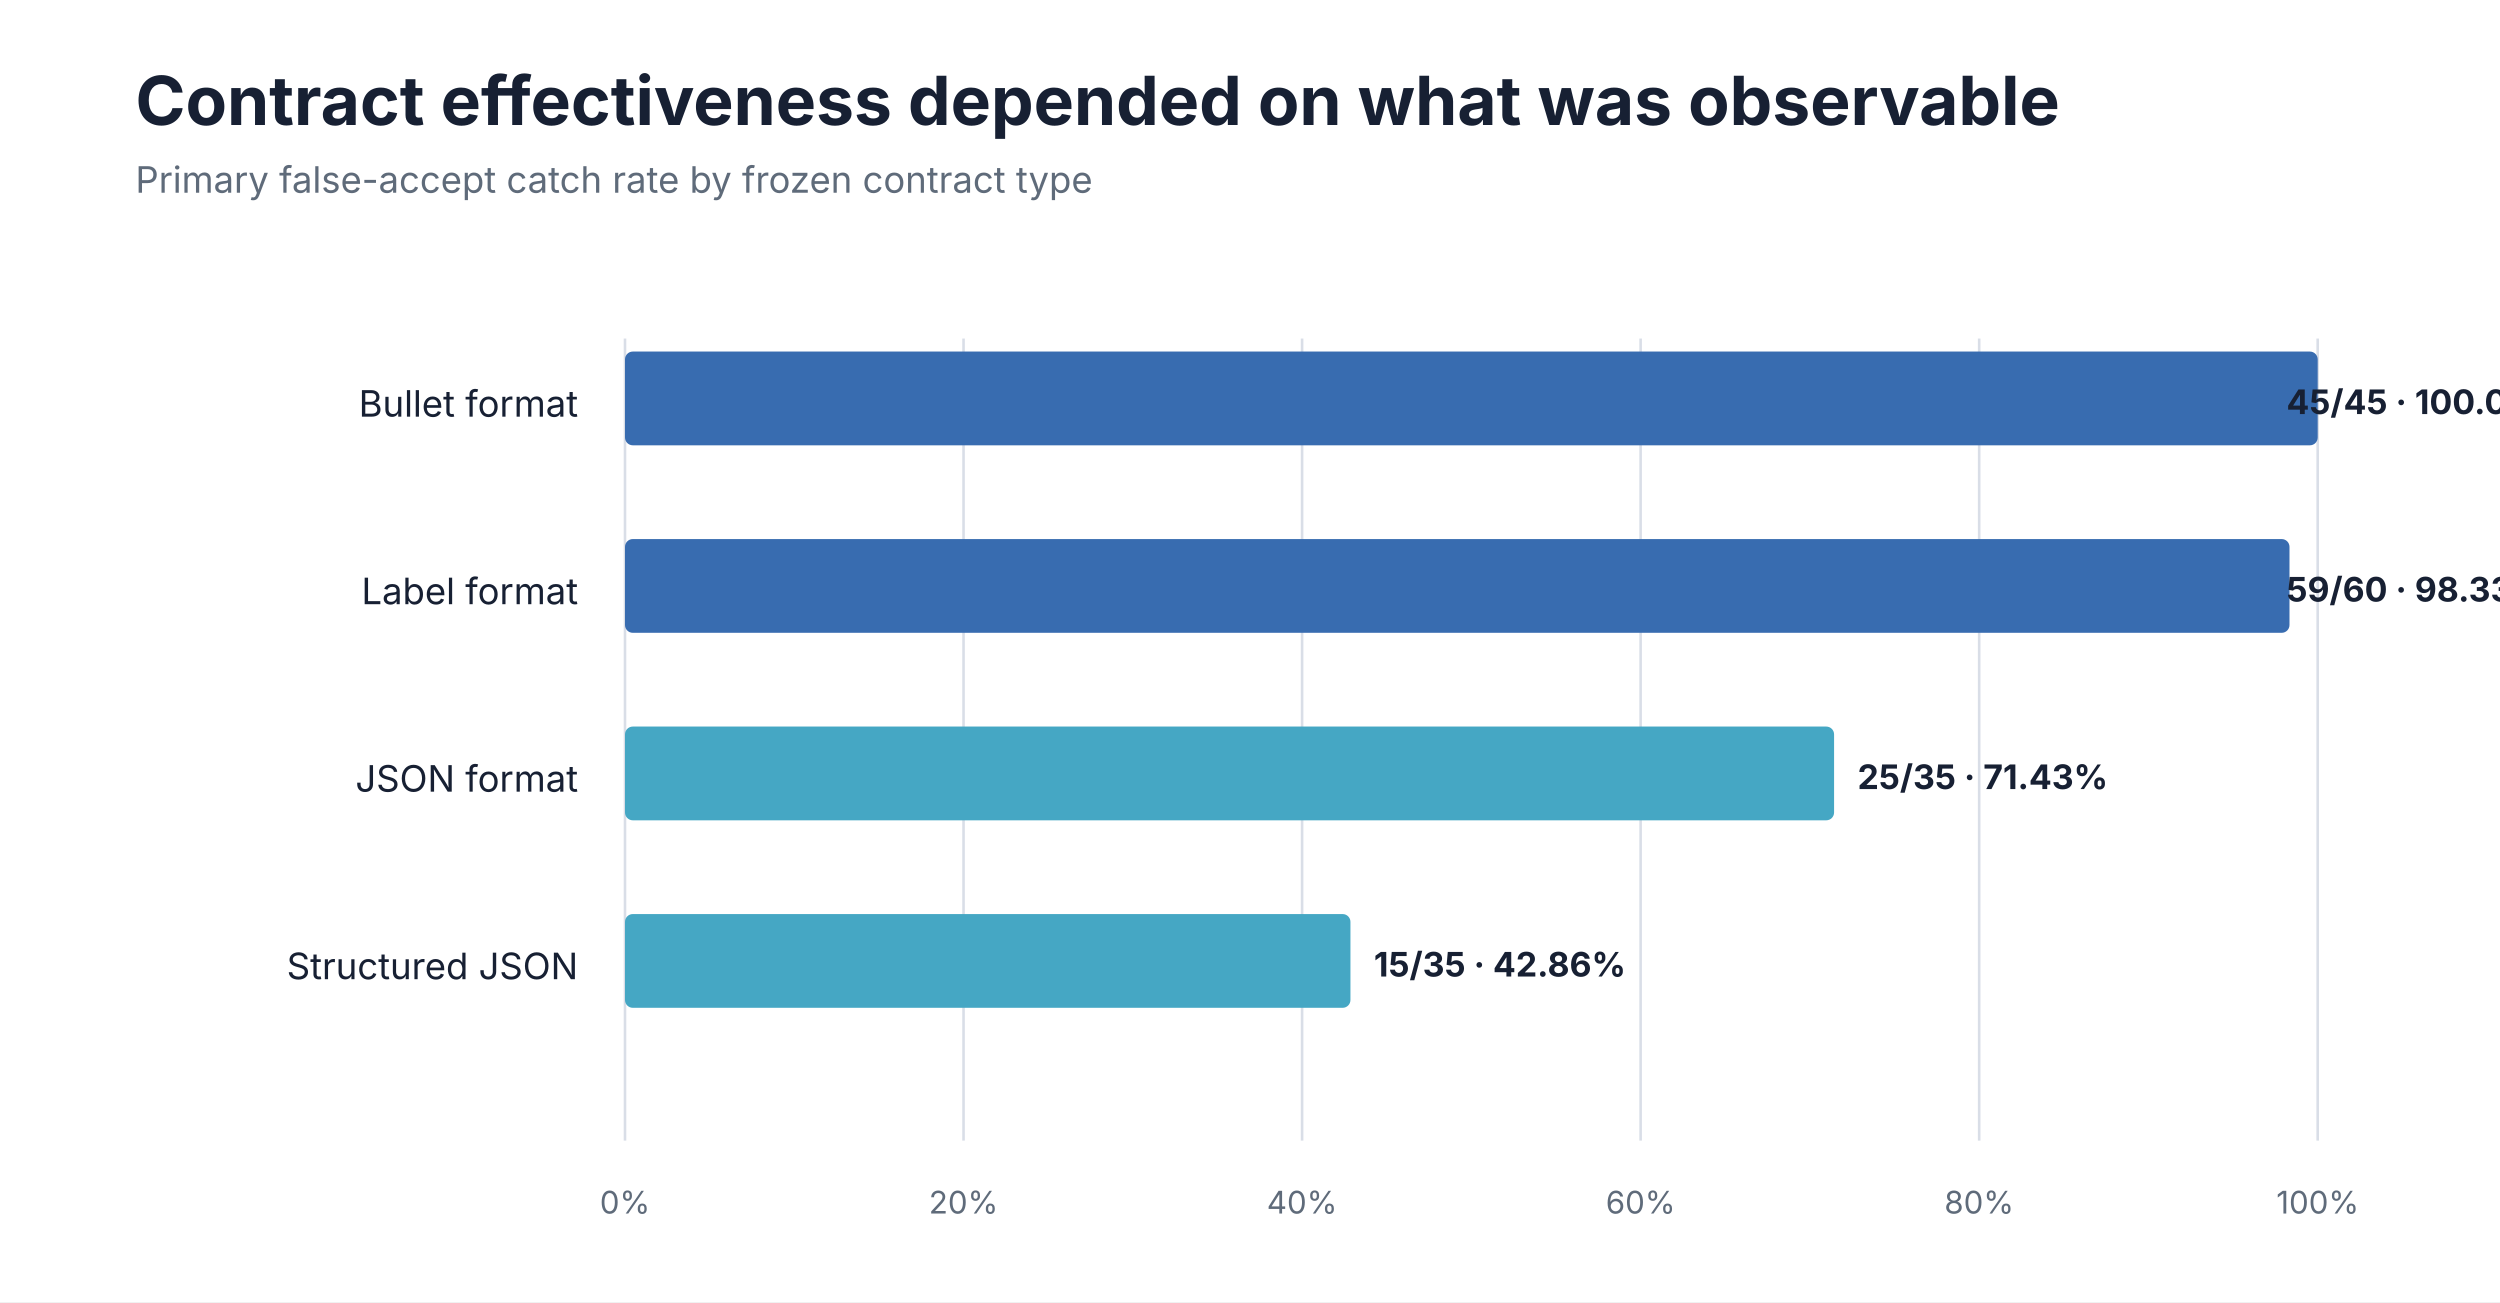
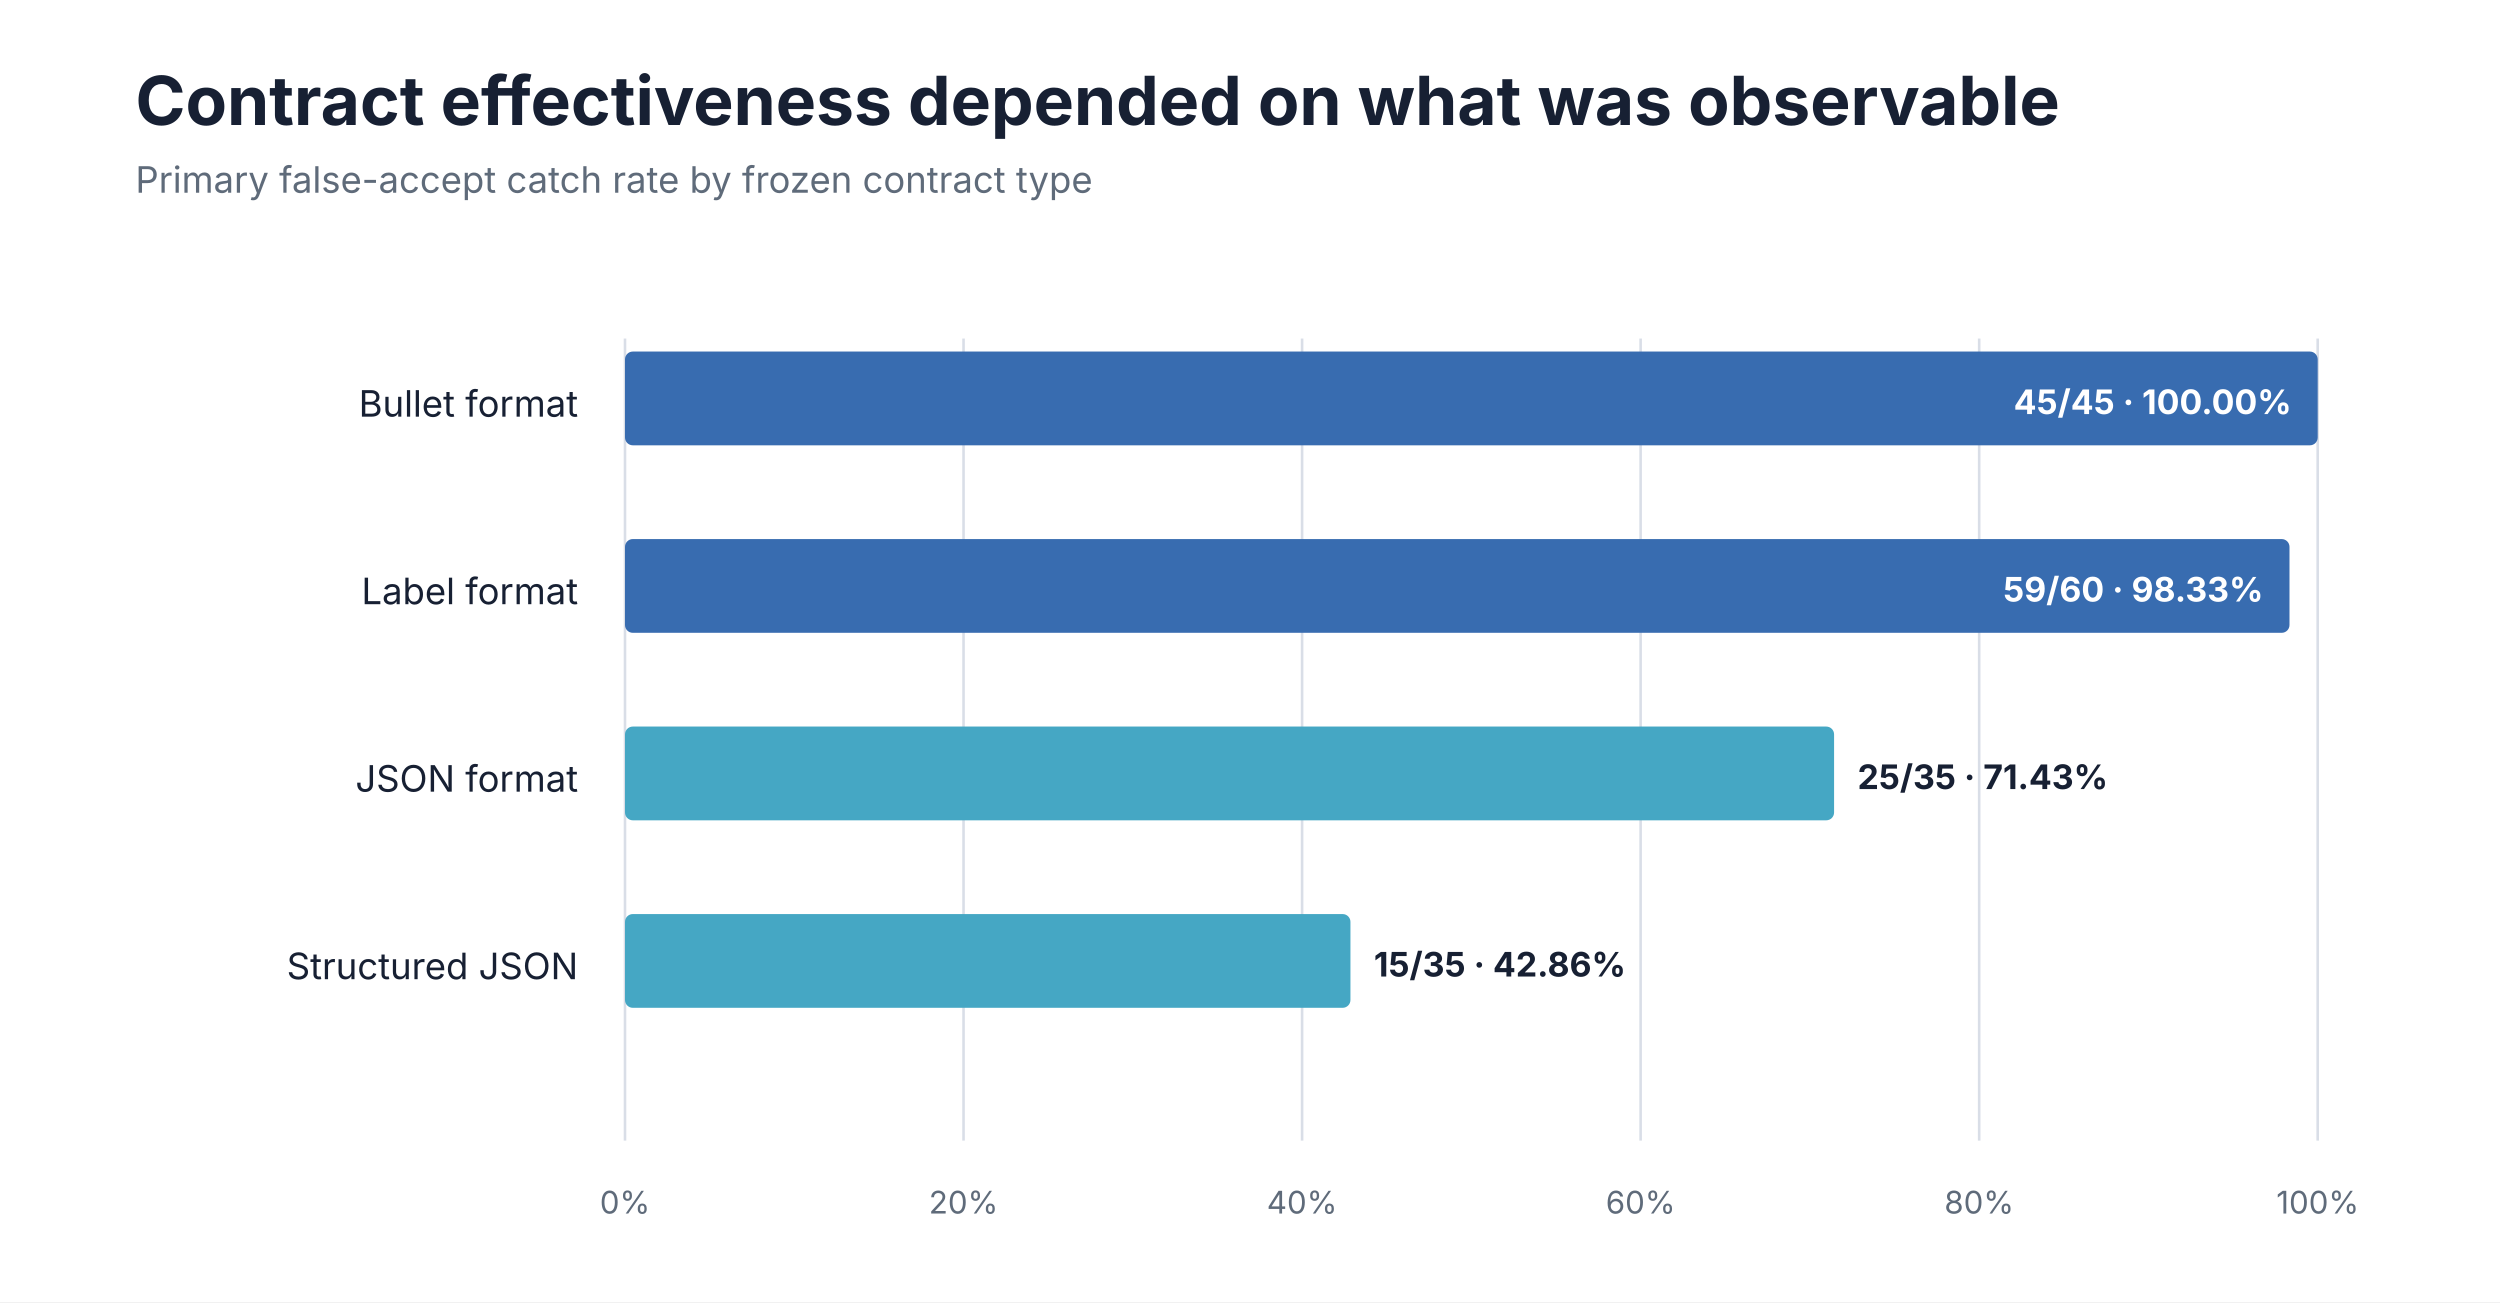
<svg xmlns="http://www.w3.org/2000/svg" width="960" height="500" viewBox="0 0 960 500" role="img" aria-labelledby="chart-title chart-description">
  <rect width="960" height="500" fill="#ffffff" />
  <style>text{font-family:Inter,Segoe UI,Arial,sans-serif;fill:#172033}.title{font-size:26px;font-weight:700}.subtitle{font-size:14px;fill:#5f6b7a}.label{font-size:14px}.small{font-size:12px;fill:#5f6b7a}.value{font-size:13px;font-weight:700}.light{fill:#ffffff}</style>
  <text x="52" y="48" class="title" text-anchor="start">Contract effectiveness depended on what was observable</text>
  <text x="52" y="74" class="subtitle" text-anchor="start">Primary false-accept catch rate by frozen contract type</text>
  <line x1="240.0" y1="130" x2="240.0" y2="438" stroke="#d9dee7" stroke-width="1" />
  <text x="240.0" y="466" class="small" text-anchor="middle">0%</text>
  <line x1="370.0" y1="130" x2="370.0" y2="438" stroke="#d9dee7" stroke-width="1" />
  <text x="370.0" y="466" class="small" text-anchor="middle">20%</text>
  <line x1="500.0" y1="130" x2="500.0" y2="438" stroke="#d9dee7" stroke-width="1" />
  <text x="500.0" y="466" class="small" text-anchor="middle">40%</text>
  <line x1="630.0" y1="130" x2="630.0" y2="438" stroke="#d9dee7" stroke-width="1" />
  <text x="630.0" y="466" class="small" text-anchor="middle">60%</text>
  <line x1="760.0" y1="130" x2="760.0" y2="438" stroke="#d9dee7" stroke-width="1" />
  <text x="760.0" y="466" class="small" text-anchor="middle">80%</text>
  <line x1="890.0" y1="130" x2="890.0" y2="438" stroke="#d9dee7" stroke-width="1" />
  <text x="890.0" y="466" class="small" text-anchor="middle">100%</text>
  <text x="222" y="160" class="label" text-anchor="end">Bullet format</text>
  <rect x="240" y="135" width="650.0" height="36" rx="3" fill="#386cb0" />
-   <text x="878" y="159" class="value" text-anchor="start">45/45 · 100.00%</text>
+   <text x="880.0" y="159" class="value light" text-anchor="end">45/45 · 100.00%</text>
  <text x="222" y="232" class="label" text-anchor="end">Label format</text>
  <rect x="240" y="207" width="639.167" height="36" rx="3" fill="#386cb0" />
-   <text x="878" y="231" class="value" text-anchor="start">59/60 · 98.33%</text>
+   <text x="869.167" y="231" class="value light" text-anchor="end">59/60 · 98.33%</text>
  <text x="222" y="304" class="label" text-anchor="end">JSON format</text>
  <rect x="240" y="279" width="464.286" height="36" rx="3" fill="#45a7c4" />
  <text x="713.286" y="303" class="value" text-anchor="start">25/35 · 71.43%</text>
  <text x="222" y="376" class="label" text-anchor="end">Structured JSON</text>
  <rect x="240" y="351" width="278.571" height="36" rx="3" fill="#45a7c4" />
  <text x="527.571" y="375" class="value" text-anchor="start">15/35 · 42.86%</text>
</svg>
